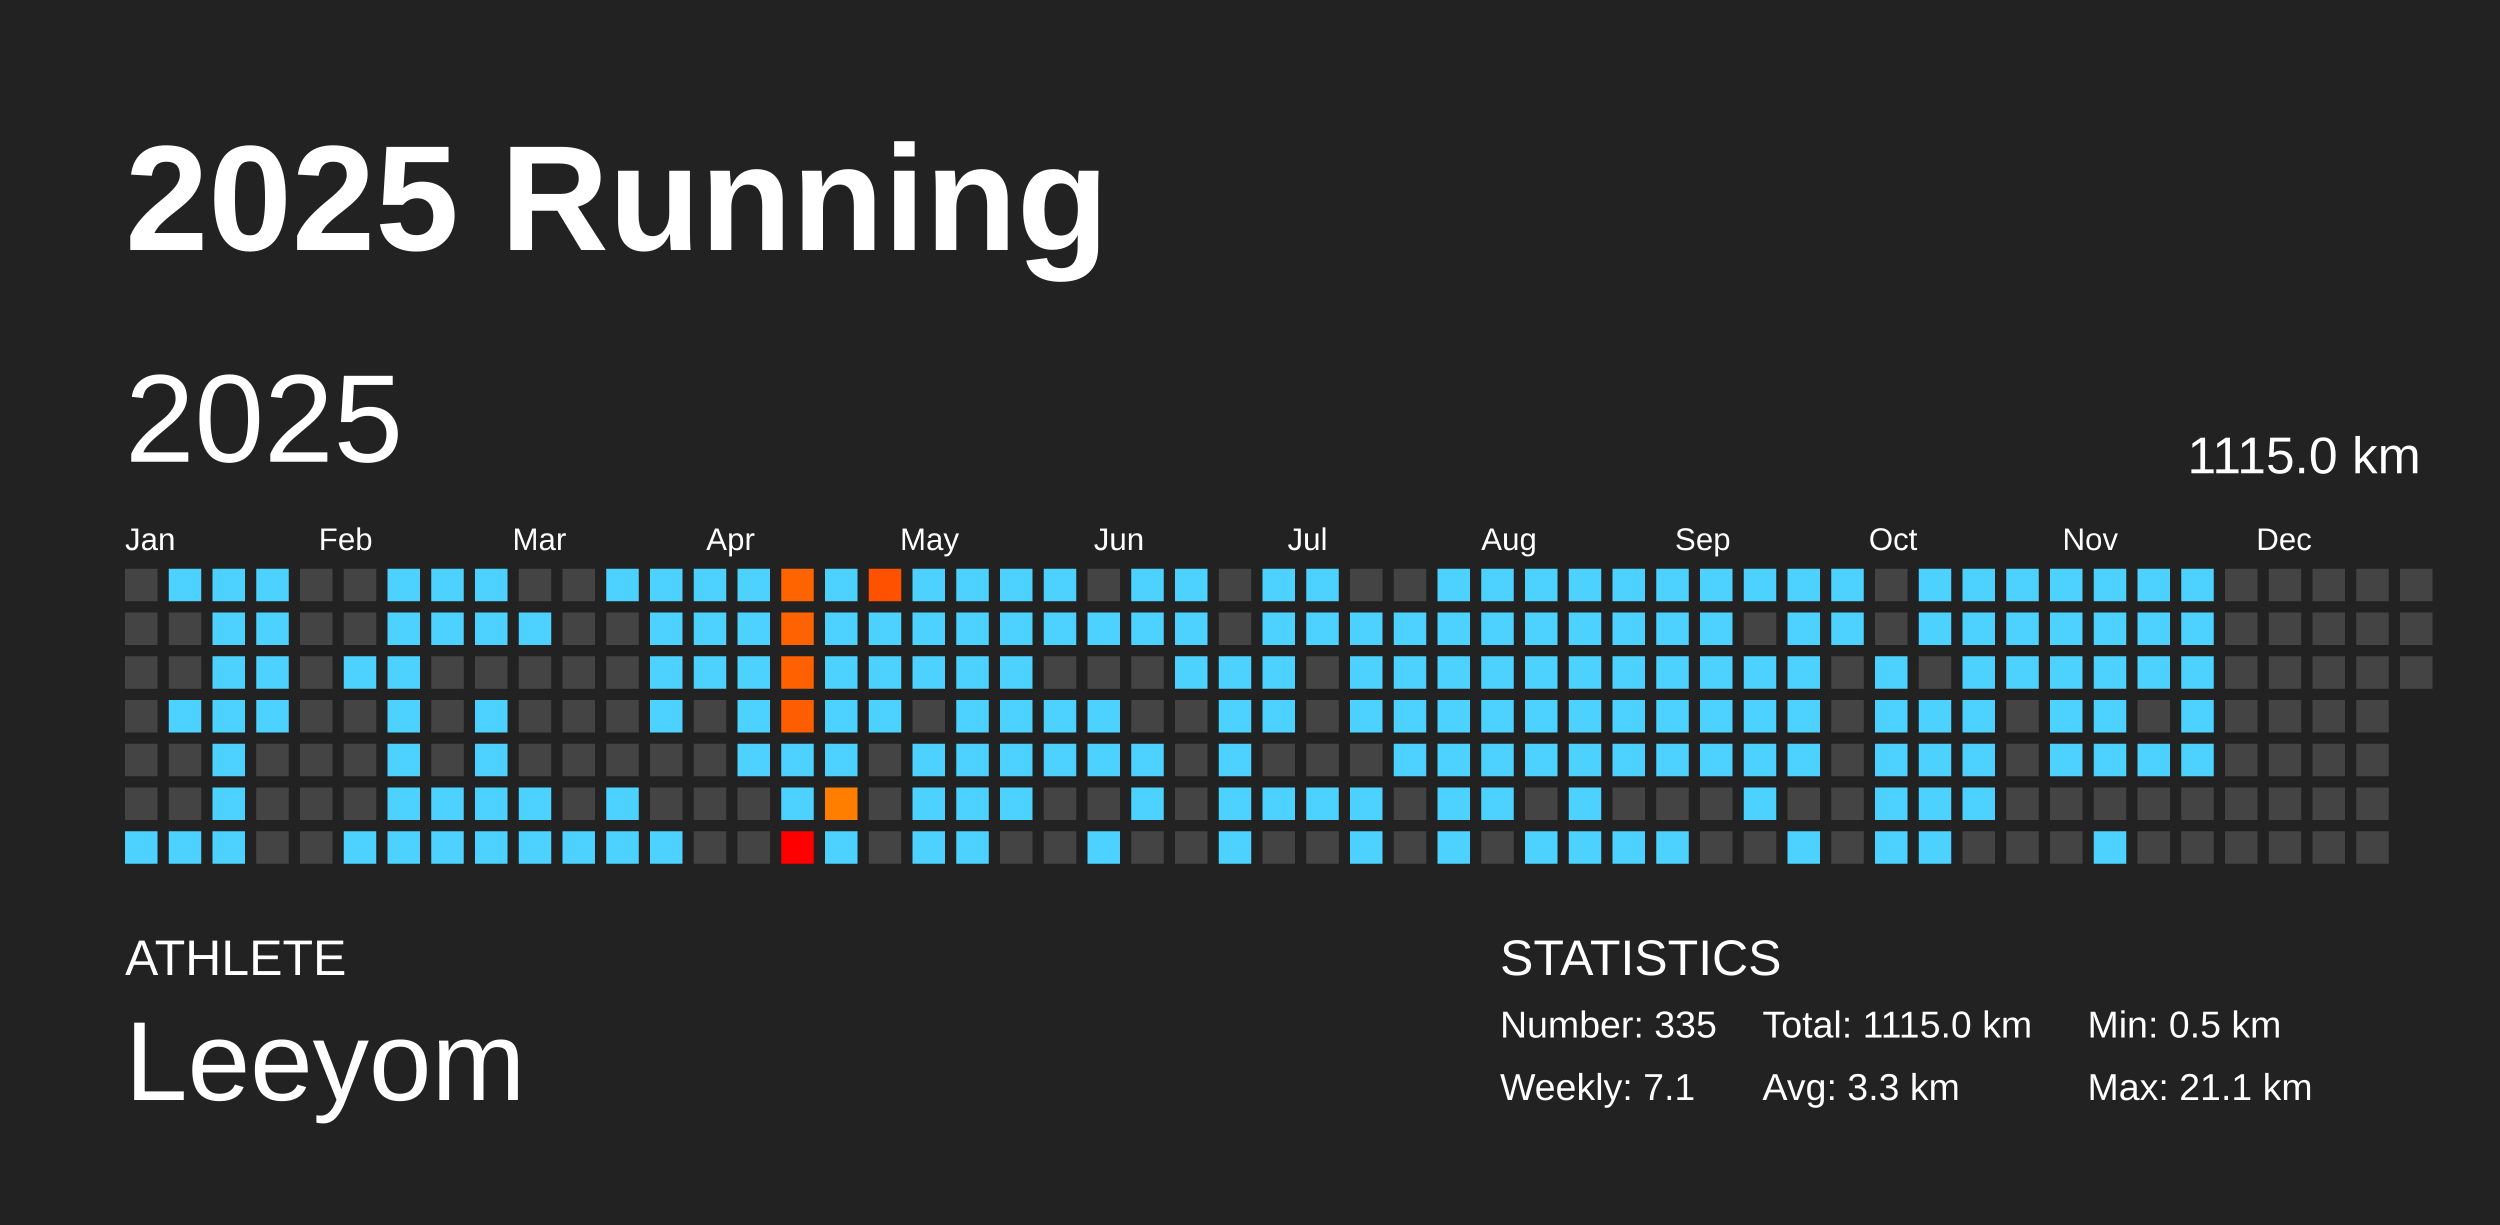
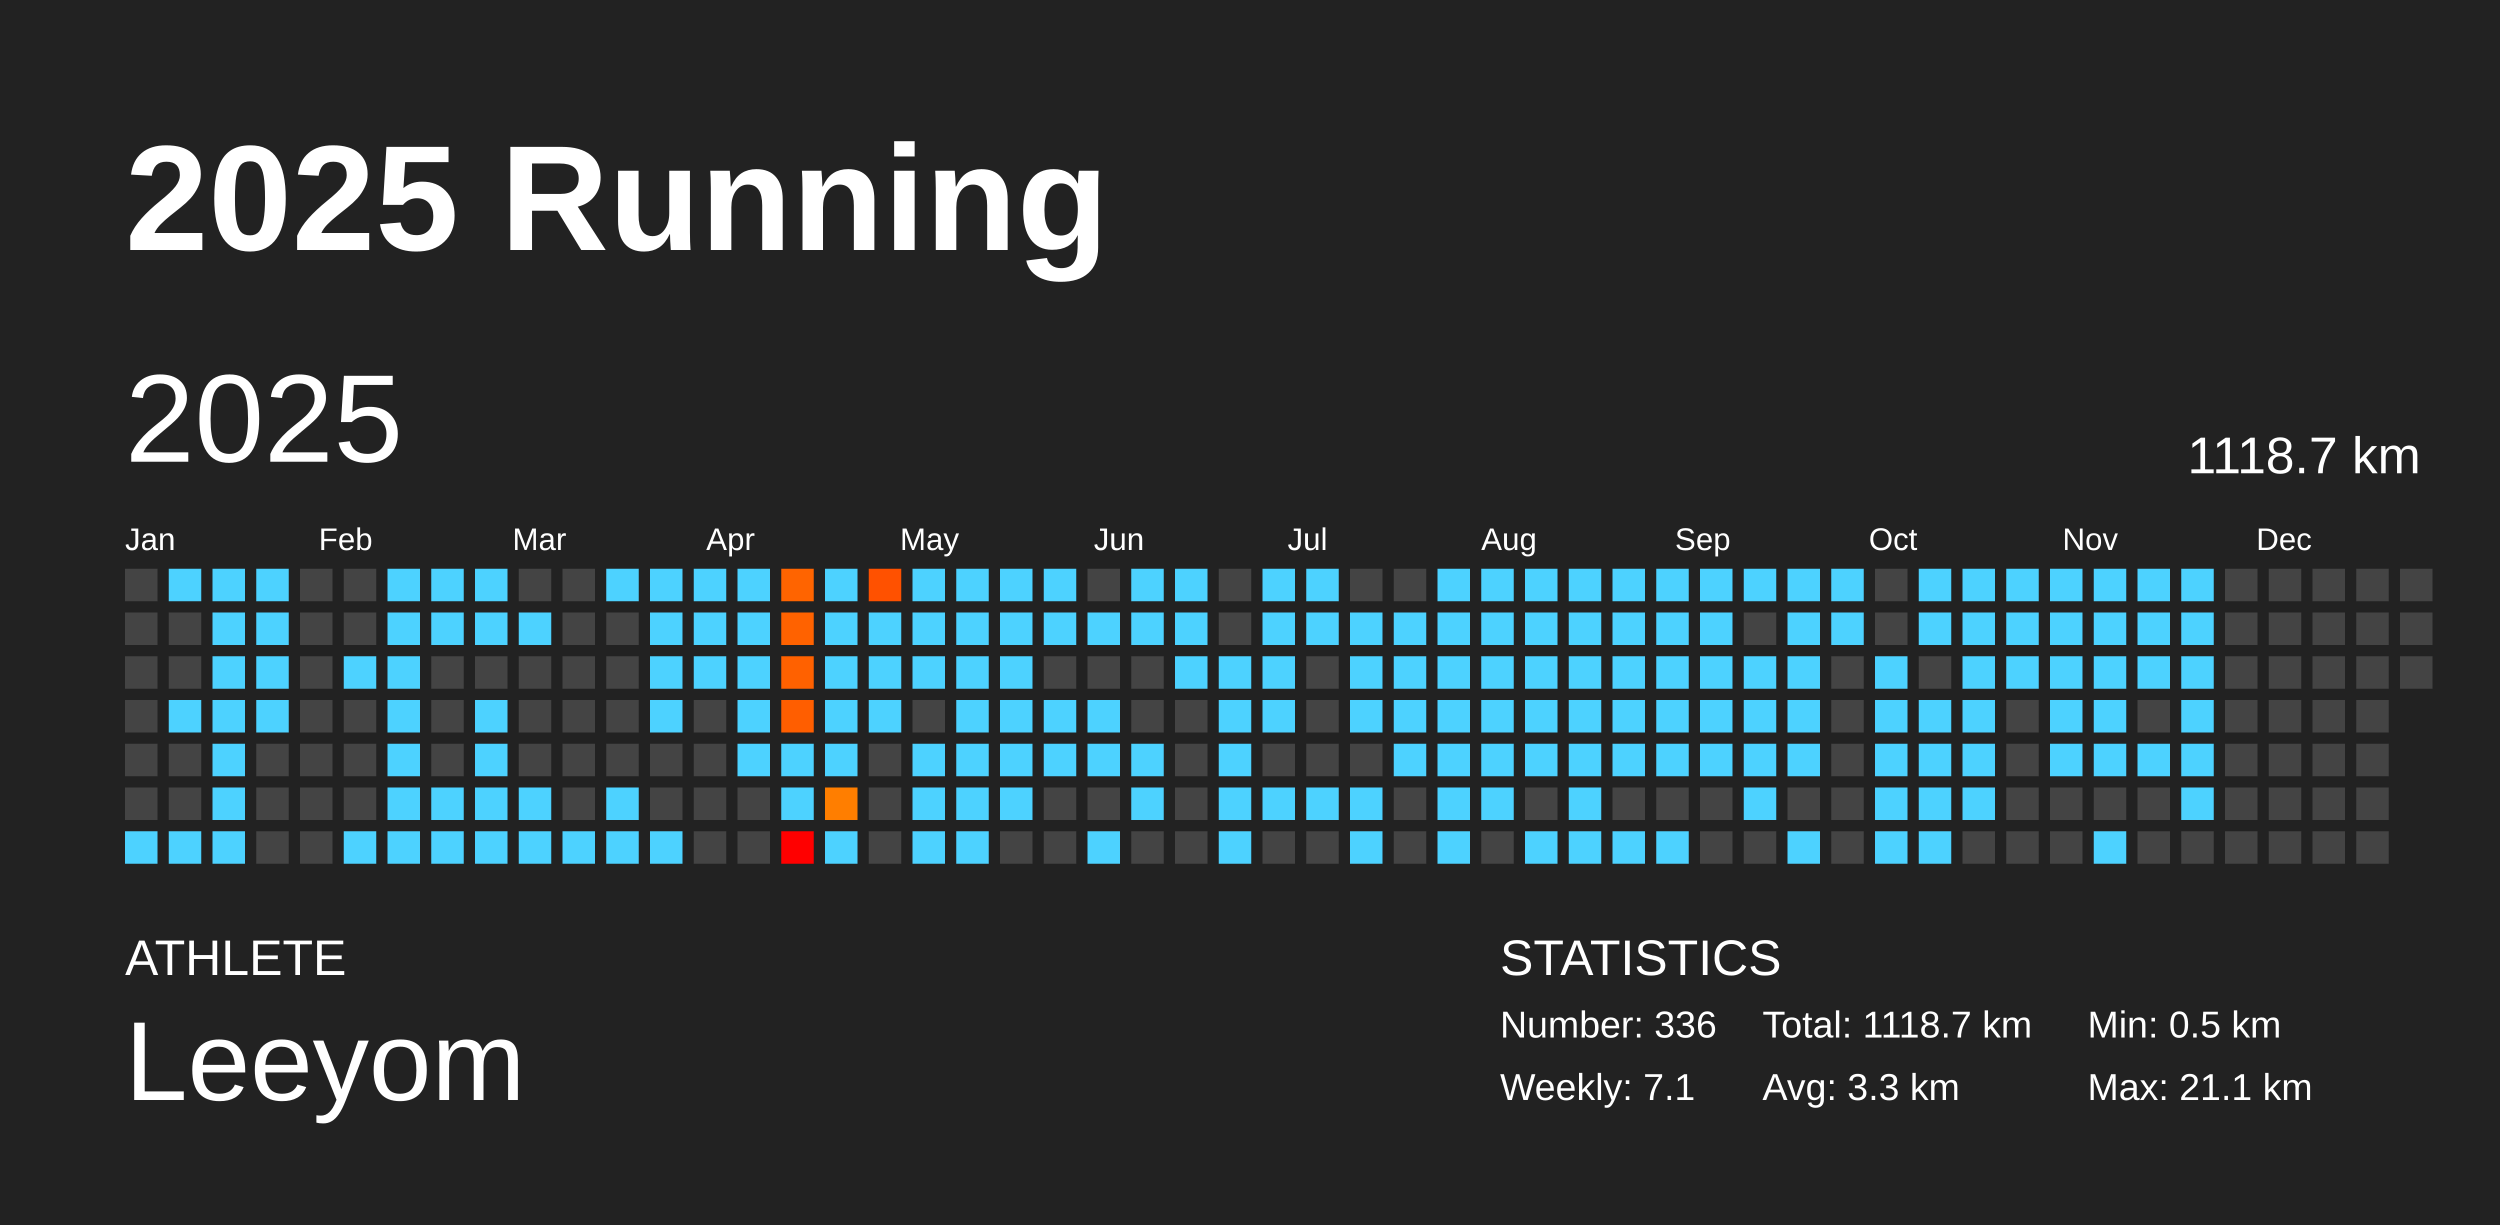
<svg xmlns="http://www.w3.org/2000/svg" baseProfile="full" height="98mm" version="1.1" viewBox="0,0,200,98" width="200mm">
  <defs />
  <rect fill="#222222" height="98" width="200" x="0" y="0" />
  <text fill="#FFFFFF" style="font-size:12px; font-family:Arial; font-weight:bold;" x="10" y="20">2025 Running</text>
  <text fill="#FFFFFF" style="font-size:4px; font-family:Arial" x="10" y="78">ATHLETE</text>
  <text fill="#FFFFFF" style="font-size:9px; font-family:Arial" x="10" y="88">Leeyom</text>
  <text fill="#FFFFFF" style="font-size:4px; font-family:Arial" x="120" y="78">STATISTICS</text>
-   <text fill="#FFFFFF" style="font-size:3px; font-family:Arial" x="120" y="83">Number: 335</text>
+   <text fill="#FFFFFF" style="font-size:3px; font-family:Arial" x="120" y="83">Number: 336</text>
  <text fill="#FFFFFF" style="font-size:3px; font-family:Arial" x="120" y="88">Weekly: 7.1</text>
-   <text fill="#FFFFFF" style="font-size:3px; font-family:Arial" x="141" y="83">Total: 1115.0 km</text>
+   <text fill="#FFFFFF" style="font-size:3px; font-family:Arial" x="141" y="83">Total: 1118.7 km</text>
  <text fill="#FFFFFF" style="font-size:3px; font-family:Arial" x="141" y="88">Avg: 3.3 km</text>
  <text fill="#FFFFFF" style="font-size:3px; font-family:Arial" x="167" y="83">Min: 0.5 km</text>
  <text fill="#FFFFFF" style="font-size:3px; font-family:Arial" x="167" y="88">Max: 21.1 km</text>
  <text dominant-baseline="hanging" fill="#FFFFFF" style="font-size:10.0px; font-family:Arial;" x="10" y="30">2025</text>
-   <text dominant-baseline="hanging" fill="#FFFFFF" style="font-size:4.125px; font-family:Arial;" x="175" y="35">1115.0 km</text>
+   <text dominant-baseline="hanging" fill="#FFFFFF" style="font-size:4.125px; font-family:Arial;" x="175" y="35">1118.7 km</text>
  <text fill="#FFFFFF" style="font-size:2.5px; font-family:Arial" x="10.0" y="44">Jan</text>
  <text fill="#FFFFFF" style="font-size:2.5px; font-family:Arial" x="25.5" y="44">Feb</text>
  <text fill="#FFFFFF" style="font-size:2.5px; font-family:Arial" x="41.0" y="44">Mar</text>
  <text fill="#FFFFFF" style="font-size:2.5px; font-family:Arial" x="56.5" y="44">Apr</text>
  <text fill="#FFFFFF" style="font-size:2.5px; font-family:Arial" x="72.0" y="44">May</text>
  <text fill="#FFFFFF" style="font-size:2.5px; font-family:Arial" x="87.5" y="44">Jun</text>
  <text fill="#FFFFFF" style="font-size:2.5px; font-family:Arial" x="103.0" y="44">Jul</text>
  <text fill="#FFFFFF" style="font-size:2.5px; font-family:Arial" x="118.5" y="44">Aug</text>
  <text fill="#FFFFFF" style="font-size:2.5px; font-family:Arial" x="134.0" y="44">Sep</text>
  <text fill="#FFFFFF" style="font-size:2.5px; font-family:Arial" x="149.5" y="44">Oct</text>
  <text fill="#FFFFFF" style="font-size:2.5px; font-family:Arial" x="165.0" y="44">Nov</text>
  <text fill="#FFFFFF" style="font-size:2.5px; font-family:Arial" x="180.5" y="44">Dec</text>
  <rect fill="#444444" height="2.6" width="2.6" x="10.0" y="45.5" />
  <rect fill="#444444" height="2.6" width="2.6" x="10.0" y="49.0" />
  <rect fill="#444444" height="2.6" width="2.6" x="10.0" y="52.5" />
  <rect fill="#444444" height="2.6" width="2.6" x="10.0" y="56.0" />
  <rect fill="#444444" height="2.6" width="2.6" x="10.0" y="59.5" />
  <rect fill="#444444" height="2.6" width="2.6" x="10.0" y="63.0" />
  <rect fill="#4dd2ff" height="2.6" width="2.6" x="10.0" y="66.5" />
  <rect fill="#4dd2ff" height="2.6" width="2.6" x="13.5" y="45.5" />
  <rect fill="#444444" height="2.6" width="2.6" x="13.5" y="49.0" />
  <rect fill="#444444" height="2.6" width="2.6" x="13.5" y="52.5" />
  <rect fill="#4dd2ff" height="2.6" width="2.6" x="13.5" y="56.0" />
  <rect fill="#444444" height="2.6" width="2.6" x="13.5" y="59.5" />
  <rect fill="#444444" height="2.6" width="2.6" x="13.5" y="63.0" />
  <rect fill="#4dd2ff" height="2.6" width="2.6" x="13.5" y="66.5" />
  <rect fill="#4dd2ff" height="2.6" width="2.6" x="17.0" y="45.5" />
  <rect fill="#4dd2ff" height="2.6" width="2.6" x="17.0" y="49.0" />
  <rect fill="#4dd2ff" height="2.6" width="2.6" x="17.0" y="52.5" />
  <rect fill="#4dd2ff" height="2.6" width="2.6" x="17.0" y="56.0" />
  <rect fill="#4dd2ff" height="2.6" width="2.6" x="17.0" y="59.5" />
  <rect fill="#4dd2ff" height="2.6" width="2.6" x="17.0" y="63.0" />
  <rect fill="#4dd2ff" height="2.6" width="2.6" x="17.0" y="66.5" />
  <rect fill="#4dd2ff" height="2.6" width="2.6" x="20.5" y="45.5" />
  <rect fill="#4dd2ff" height="2.6" width="2.6" x="20.5" y="49.0" />
  <rect fill="#4dd2ff" height="2.6" width="2.6" x="20.5" y="52.5" />
  <rect fill="#4dd2ff" height="2.6" width="2.6" x="20.5" y="56.0" />
  <rect fill="#444444" height="2.6" width="2.6" x="20.5" y="59.5" />
  <rect fill="#444444" height="2.6" width="2.6" x="20.5" y="63.0" />
  <rect fill="#444444" height="2.6" width="2.6" x="20.5" y="66.5" />
  <rect fill="#444444" height="2.6" width="2.6" x="24.0" y="45.5" />
  <rect fill="#444444" height="2.6" width="2.6" x="24.0" y="49.0" />
  <rect fill="#444444" height="2.6" width="2.6" x="24.0" y="52.5" />
  <rect fill="#444444" height="2.6" width="2.6" x="24.0" y="56.0" />
  <rect fill="#444444" height="2.6" width="2.6" x="24.0" y="59.5" />
  <rect fill="#444444" height="2.6" width="2.6" x="24.0" y="63.0" />
  <rect fill="#444444" height="2.6" width="2.6" x="24.0" y="66.5" />
  <rect fill="#444444" height="2.6" width="2.6" x="27.5" y="45.5" />
  <rect fill="#444444" height="2.6" width="2.6" x="27.5" y="49.0" />
  <rect fill="#4dd2ff" height="2.6" width="2.6" x="27.5" y="52.5" />
  <rect fill="#444444" height="2.6" width="2.6" x="27.5" y="56.0" />
  <rect fill="#444444" height="2.6" width="2.6" x="27.5" y="59.5" />
  <rect fill="#444444" height="2.6" width="2.6" x="27.5" y="63.0" />
  <rect fill="#4dd2ff" height="2.6" width="2.6" x="27.5" y="66.5" />
  <rect fill="#4dd2ff" height="2.6" width="2.6" x="31.0" y="45.5" />
  <rect fill="#4dd2ff" height="2.6" width="2.6" x="31.0" y="49.0" />
  <rect fill="#4dd2ff" height="2.6" width="2.6" x="31.0" y="52.5" />
  <rect fill="#4dd2ff" height="2.6" width="2.6" x="31.0" y="56.0" />
  <rect fill="#4dd2ff" height="2.6" width="2.6" x="31.0" y="59.5" />
  <rect fill="#4dd2ff" height="2.6" width="2.6" x="31.0" y="63.0" />
  <rect fill="#4dd2ff" height="2.6" width="2.6" x="31.0" y="66.5" />
  <rect fill="#4dd2ff" height="2.6" width="2.6" x="34.5" y="45.5" />
  <rect fill="#4dd2ff" height="2.6" width="2.6" x="34.5" y="49.0" />
  <rect fill="#444444" height="2.6" width="2.6" x="34.5" y="52.5" />
  <rect fill="#444444" height="2.6" width="2.6" x="34.5" y="56.0" />
  <rect fill="#444444" height="2.6" width="2.6" x="34.5" y="59.5" />
  <rect fill="#4dd2ff" height="2.6" width="2.6" x="34.5" y="63.0" />
  <rect fill="#4dd2ff" height="2.6" width="2.6" x="34.5" y="66.5" />
  <rect fill="#4dd2ff" height="2.6" width="2.6" x="38.0" y="45.5" />
  <rect fill="#4dd2ff" height="2.6" width="2.6" x="38.0" y="49.0" />
  <rect fill="#444444" height="2.6" width="2.6" x="38.0" y="52.5" />
  <rect fill="#4dd2ff" height="2.6" width="2.6" x="38.0" y="56.0" />
  <rect fill="#4dd2ff" height="2.6" width="2.6" x="38.0" y="59.5" />
  <rect fill="#4dd2ff" height="2.6" width="2.6" x="38.0" y="63.0" />
  <rect fill="#4dd2ff" height="2.6" width="2.6" x="38.0" y="66.5" />
  <rect fill="#444444" height="2.6" width="2.6" x="41.5" y="45.5" />
  <rect fill="#4dd2ff" height="2.6" width="2.6" x="41.5" y="49.0" />
  <rect fill="#444444" height="2.6" width="2.6" x="41.5" y="52.5" />
  <rect fill="#444444" height="2.6" width="2.6" x="41.5" y="56.0" />
  <rect fill="#444444" height="2.6" width="2.6" x="41.5" y="59.5" />
  <rect fill="#4dd2ff" height="2.6" width="2.6" x="41.5" y="63.0" />
  <rect fill="#4dd2ff" height="2.6" width="2.6" x="41.5" y="66.5" />
  <rect fill="#444444" height="2.6" width="2.6" x="45.0" y="45.5" />
  <rect fill="#444444" height="2.6" width="2.6" x="45.0" y="49.0" />
  <rect fill="#444444" height="2.6" width="2.6" x="45.0" y="52.5" />
  <rect fill="#444444" height="2.6" width="2.6" x="45.0" y="56.0" />
  <rect fill="#444444" height="2.6" width="2.6" x="45.0" y="59.5" />
  <rect fill="#444444" height="2.6" width="2.6" x="45.0" y="63.0" />
  <rect fill="#4dd2ff" height="2.6" width="2.6" x="45.0" y="66.5" />
  <rect fill="#4dd2ff" height="2.6" width="2.6" x="48.5" y="45.5" />
  <rect fill="#444444" height="2.6" width="2.6" x="48.5" y="49.0" />
  <rect fill="#444444" height="2.6" width="2.6" x="48.5" y="52.5" />
  <rect fill="#444444" height="2.6" width="2.6" x="48.5" y="56.0" />
  <rect fill="#444444" height="2.6" width="2.6" x="48.5" y="59.5" />
  <rect fill="#4dd2ff" height="2.6" width="2.6" x="48.5" y="63.0" />
  <rect fill="#4dd2ff" height="2.6" width="2.6" x="48.5" y="66.5" />
  <rect fill="#4dd2ff" height="2.6" width="2.6" x="52.0" y="45.5" />
  <rect fill="#4dd2ff" height="2.6" width="2.6" x="52.0" y="49.0" />
  <rect fill="#4dd2ff" height="2.6" width="2.6" x="52.0" y="52.5" />
  <rect fill="#4dd2ff" height="2.6" width="2.6" x="52.0" y="56.0" />
  <rect fill="#444444" height="2.6" width="2.6" x="52.0" y="59.5" />
  <rect fill="#444444" height="2.6" width="2.6" x="52.0" y="63.0" />
  <rect fill="#4dd2ff" height="2.6" width="2.6" x="52.0" y="66.5" />
  <rect fill="#4dd2ff" height="2.6" width="2.6" x="55.5" y="45.5" />
  <rect fill="#4dd2ff" height="2.6" width="2.6" x="55.5" y="49.0" />
  <rect fill="#4dd2ff" height="2.6" width="2.6" x="55.5" y="52.5" />
  <rect fill="#444444" height="2.6" width="2.6" x="55.5" y="56.0" />
  <rect fill="#444444" height="2.6" width="2.6" x="55.5" y="59.5" />
  <rect fill="#444444" height="2.6" width="2.6" x="55.5" y="63.0" />
  <rect fill="#444444" height="2.6" width="2.6" x="55.5" y="66.5" />
  <rect fill="#4dd2ff" height="2.6" width="2.6" x="59.0" y="45.5" />
  <rect fill="#4dd2ff" height="2.6" width="2.6" x="59.0" y="49.0" />
  <rect fill="#4dd2ff" height="2.6" width="2.6" x="59.0" y="52.5" />
  <rect fill="#4dd2ff" height="2.6" width="2.6" x="59.0" y="56.0" />
  <rect fill="#4dd2ff" height="2.6" width="2.6" x="59.0" y="59.5" />
  <rect fill="#444444" height="2.6" width="2.6" x="59.0" y="63.0" />
  <rect fill="#444444" height="2.6" width="2.6" x="59.0" y="66.5" />
  <rect fill="#ff6400" height="2.6" width="2.6" x="62.5" y="45.5" />
  <rect fill="#ff6200" height="2.6" width="2.6" x="62.5" y="49.0" />
  <rect fill="#ff6100" height="2.6" width="2.6" x="62.5" y="52.5" />
  <rect fill="#ff5e00" height="2.6" width="2.6" x="62.5" y="56.0" />
  <rect fill="#4dd2ff" height="2.6" width="2.6" x="62.5" y="59.5" />
  <rect fill="#4dd2ff" height="2.6" width="2.6" x="62.5" y="63.0" />
  <rect fill="red" height="2.6" width="2.6" x="62.5" y="66.5" />
  <rect fill="#4dd2ff" height="2.6" width="2.6" x="66.0" y="45.5" />
  <rect fill="#4dd2ff" height="2.6" width="2.6" x="66.0" y="49.0" />
  <rect fill="#4dd2ff" height="2.6" width="2.6" x="66.0" y="52.5" />
  <rect fill="#4dd2ff" height="2.6" width="2.6" x="66.0" y="56.0" />
  <rect fill="#4dd2ff" height="2.6" width="2.6" x="66.0" y="59.5" />
  <rect fill="#ff7e00" height="2.6" width="2.6" x="66.0" y="63.0" />
  <rect fill="#4dd2ff" height="2.6" width="2.6" x="66.0" y="66.5" />
  <rect fill="#ff5100" height="2.6" width="2.6" x="69.5" y="45.5" />
  <rect fill="#4dd2ff" height="2.6" width="2.6" x="69.5" y="49.0" />
  <rect fill="#4dd2ff" height="2.6" width="2.6" x="69.5" y="52.5" />
  <rect fill="#4dd2ff" height="2.6" width="2.6" x="69.5" y="56.0" />
  <rect fill="#444444" height="2.6" width="2.6" x="69.5" y="59.5" />
  <rect fill="#444444" height="2.6" width="2.6" x="69.5" y="63.0" />
  <rect fill="#444444" height="2.6" width="2.6" x="69.5" y="66.5" />
  <rect fill="#4dd2ff" height="2.6" width="2.6" x="73.0" y="45.5" />
  <rect fill="#4dd2ff" height="2.6" width="2.6" x="73.0" y="49.0" />
  <rect fill="#4dd2ff" height="2.6" width="2.6" x="73.0" y="52.5" />
  <rect fill="#444444" height="2.6" width="2.6" x="73.0" y="56.0" />
  <rect fill="#4dd2ff" height="2.6" width="2.6" x="73.0" y="59.5" />
  <rect fill="#4dd2ff" height="2.6" width="2.6" x="73.0" y="63.0" />
  <rect fill="#4dd2ff" height="2.6" width="2.6" x="73.0" y="66.5" />
  <rect fill="#4dd2ff" height="2.6" width="2.6" x="76.5" y="45.5" />
  <rect fill="#4dd2ff" height="2.6" width="2.6" x="76.5" y="49.0" />
  <rect fill="#4dd2ff" height="2.6" width="2.6" x="76.5" y="52.5" />
  <rect fill="#4dd2ff" height="2.6" width="2.6" x="76.5" y="56.0" />
  <rect fill="#4dd2ff" height="2.6" width="2.6" x="76.5" y="59.5" />
  <rect fill="#4dd2ff" height="2.6" width="2.6" x="76.5" y="63.0" />
  <rect fill="#4dd2ff" height="2.6" width="2.6" x="76.5" y="66.5" />
  <rect fill="#4dd2ff" height="2.6" width="2.6" x="80.0" y="45.5" />
  <rect fill="#4dd2ff" height="2.6" width="2.6" x="80.0" y="49.0" />
  <rect fill="#4dd2ff" height="2.6" width="2.6" x="80.0" y="52.5" />
  <rect fill="#4dd2ff" height="2.6" width="2.6" x="80.0" y="56.0" />
  <rect fill="#4dd2ff" height="2.6" width="2.6" x="80.0" y="59.5" />
  <rect fill="#4dd2ff" height="2.6" width="2.6" x="80.0" y="63.0" />
  <rect fill="#444444" height="2.6" width="2.6" x="80.0" y="66.5" />
  <rect fill="#4dd2ff" height="2.6" width="2.6" x="83.5" y="45.5" />
  <rect fill="#4dd2ff" height="2.6" width="2.6" x="83.5" y="49.0" />
  <rect fill="#444444" height="2.6" width="2.6" x="83.5" y="52.5" />
  <rect fill="#4dd2ff" height="2.6" width="2.6" x="83.5" y="56.0" />
  <rect fill="#4dd2ff" height="2.6" width="2.6" x="83.5" y="59.5" />
  <rect fill="#444444" height="2.6" width="2.6" x="83.5" y="63.0" />
  <rect fill="#444444" height="2.6" width="2.6" x="83.5" y="66.5" />
  <rect fill="#444444" height="2.6" width="2.6" x="87.0" y="45.5" />
  <rect fill="#4dd2ff" height="2.6" width="2.6" x="87.0" y="49.0" />
  <rect fill="#444444" height="2.6" width="2.6" x="87.0" y="52.5" />
  <rect fill="#4dd2ff" height="2.6" width="2.6" x="87.0" y="56.0" />
  <rect fill="#4dd2ff" height="2.6" width="2.6" x="87.0" y="59.5" />
  <rect fill="#444444" height="2.6" width="2.6" x="87.0" y="63.0" />
  <rect fill="#4dd2ff" height="2.6" width="2.6" x="87.0" y="66.5" />
  <rect fill="#4dd2ff" height="2.6" width="2.6" x="90.5" y="45.5" />
  <rect fill="#4dd2ff" height="2.6" width="2.6" x="90.5" y="49.0" />
  <rect fill="#444444" height="2.6" width="2.6" x="90.5" y="52.5" />
  <rect fill="#444444" height="2.6" width="2.6" x="90.5" y="56.0" />
  <rect fill="#4dd2ff" height="2.6" width="2.6" x="90.5" y="59.5" />
  <rect fill="#4dd2ff" height="2.6" width="2.6" x="90.5" y="63.0" />
  <rect fill="#444444" height="2.6" width="2.6" x="90.5" y="66.5" />
  <rect fill="#4dd2ff" height="2.6" width="2.6" x="94.0" y="45.5" />
  <rect fill="#4dd2ff" height="2.6" width="2.6" x="94.0" y="49.0" />
  <rect fill="#4dd2ff" height="2.6" width="2.6" x="94.0" y="52.5" />
  <rect fill="#444444" height="2.6" width="2.6" x="94.0" y="56.0" />
  <rect fill="#444444" height="2.6" width="2.6" x="94.0" y="59.5" />
  <rect fill="#444444" height="2.6" width="2.6" x="94.0" y="63.0" />
  <rect fill="#444444" height="2.6" width="2.6" x="94.0" y="66.5" />
  <rect fill="#444444" height="2.6" width="2.6" x="97.5" y="45.5" />
  <rect fill="#444444" height="2.6" width="2.6" x="97.5" y="49.0" />
  <rect fill="#4dd2ff" height="2.6" width="2.6" x="97.5" y="52.5" />
  <rect fill="#4dd2ff" height="2.6" width="2.6" x="97.5" y="56.0" />
  <rect fill="#4dd2ff" height="2.6" width="2.6" x="97.5" y="59.5" />
  <rect fill="#4dd2ff" height="2.6" width="2.6" x="97.5" y="63.0" />
  <rect fill="#4dd2ff" height="2.6" width="2.6" x="97.5" y="66.5" />
  <rect fill="#4dd2ff" height="2.6" width="2.6" x="101.0" y="45.5" />
  <rect fill="#4dd2ff" height="2.6" width="2.6" x="101.0" y="49.0" />
  <rect fill="#4dd2ff" height="2.6" width="2.6" x="101.0" y="52.5" />
  <rect fill="#4dd2ff" height="2.6" width="2.6" x="101.0" y="56.0" />
  <rect fill="#444444" height="2.6" width="2.6" x="101.0" y="59.5" />
  <rect fill="#4dd2ff" height="2.6" width="2.6" x="101.0" y="63.0" />
  <rect fill="#444444" height="2.6" width="2.6" x="101.0" y="66.5" />
  <rect fill="#4dd2ff" height="2.6" width="2.6" x="104.5" y="45.5" />
  <rect fill="#4dd2ff" height="2.6" width="2.6" x="104.5" y="49.0" />
  <rect fill="#444444" height="2.6" width="2.6" x="104.5" y="52.5" />
  <rect fill="#444444" height="2.6" width="2.6" x="104.5" y="56.0" />
  <rect fill="#444444" height="2.6" width="2.6" x="104.5" y="59.5" />
  <rect fill="#4dd2ff" height="2.6" width="2.6" x="104.5" y="63.0" />
  <rect fill="#444444" height="2.6" width="2.6" x="104.5" y="66.5" />
  <rect fill="#444444" height="2.6" width="2.6" x="108.0" y="45.5" />
  <rect fill="#4dd2ff" height="2.6" width="2.6" x="108.0" y="49.0" />
  <rect fill="#4dd2ff" height="2.6" width="2.6" x="108.0" y="52.5" />
  <rect fill="#4dd2ff" height="2.6" width="2.6" x="108.0" y="56.0" />
  <rect fill="#444444" height="2.6" width="2.6" x="108.0" y="59.5" />
  <rect fill="#4dd2ff" height="2.6" width="2.6" x="108.0" y="63.0" />
  <rect fill="#4dd2ff" height="2.6" width="2.6" x="108.0" y="66.5" />
  <rect fill="#444444" height="2.6" width="2.6" x="111.5" y="45.5" />
  <rect fill="#4dd2ff" height="2.6" width="2.6" x="111.5" y="49.0" />
  <rect fill="#4dd2ff" height="2.6" width="2.6" x="111.5" y="52.5" />
  <rect fill="#4dd2ff" height="2.6" width="2.6" x="111.5" y="56.0" />
  <rect fill="#4dd2ff" height="2.6" width="2.6" x="111.5" y="59.5" />
  <rect fill="#444444" height="2.6" width="2.6" x="111.5" y="63.0" />
  <rect fill="#444444" height="2.6" width="2.6" x="111.5" y="66.5" />
  <rect fill="#4dd2ff" height="2.6" width="2.6" x="115.0" y="45.5" />
  <rect fill="#4dd2ff" height="2.6" width="2.6" x="115.0" y="49.0" />
  <rect fill="#4dd2ff" height="2.6" width="2.6" x="115.0" y="52.5" />
  <rect fill="#4dd2ff" height="2.6" width="2.6" x="115.0" y="56.0" />
  <rect fill="#4dd2ff" height="2.6" width="2.6" x="115.0" y="59.5" />
  <rect fill="#4dd2ff" height="2.6" width="2.6" x="115.0" y="63.0" />
  <rect fill="#4dd2ff" height="2.6" width="2.6" x="115.0" y="66.5" />
  <rect fill="#4dd2ff" height="2.6" width="2.6" x="118.5" y="45.5" />
  <rect fill="#4dd2ff" height="2.6" width="2.6" x="118.5" y="49.0" />
  <rect fill="#4dd2ff" height="2.6" width="2.6" x="118.5" y="52.5" />
  <rect fill="#4dd2ff" height="2.6" width="2.6" x="118.5" y="56.0" />
  <rect fill="#4dd2ff" height="2.6" width="2.6" x="118.5" y="59.5" />
  <rect fill="#4dd2ff" height="2.6" width="2.6" x="118.5" y="63.0" />
  <rect fill="#444444" height="2.6" width="2.6" x="118.5" y="66.5" />
  <rect fill="#4dd2ff" height="2.6" width="2.6" x="122.0" y="45.5" />
  <rect fill="#4dd2ff" height="2.6" width="2.6" x="122.0" y="49.0" />
  <rect fill="#4dd2ff" height="2.6" width="2.6" x="122.0" y="52.5" />
  <rect fill="#4dd2ff" height="2.6" width="2.6" x="122.0" y="56.0" />
  <rect fill="#4dd2ff" height="2.6" width="2.6" x="122.0" y="59.5" />
  <rect fill="#444444" height="2.6" width="2.6" x="122.0" y="63.0" />
  <rect fill="#4dd2ff" height="2.6" width="2.6" x="122.0" y="66.5" />
  <rect fill="#4dd2ff" height="2.6" width="2.6" x="125.5" y="45.5" />
  <rect fill="#4dd2ff" height="2.6" width="2.6" x="125.5" y="49.0" />
  <rect fill="#4dd2ff" height="2.6" width="2.6" x="125.5" y="52.5" />
  <rect fill="#4dd2ff" height="2.6" width="2.6" x="125.5" y="56.0" />
  <rect fill="#4dd2ff" height="2.6" width="2.6" x="125.5" y="59.5" />
  <rect fill="#4dd2ff" height="2.6" width="2.6" x="125.5" y="63.0" />
  <rect fill="#4dd2ff" height="2.6" width="2.6" x="125.5" y="66.5" />
  <rect fill="#4dd2ff" height="2.6" width="2.6" x="129.0" y="45.5" />
  <rect fill="#4dd2ff" height="2.6" width="2.6" x="129.0" y="49.0" />
  <rect fill="#4dd2ff" height="2.6" width="2.6" x="129.0" y="52.5" />
  <rect fill="#4dd2ff" height="2.6" width="2.6" x="129.0" y="56.0" />
  <rect fill="#4dd2ff" height="2.6" width="2.6" x="129.0" y="59.5" />
  <rect fill="#444444" height="2.6" width="2.6" x="129.0" y="63.0" />
  <rect fill="#4dd2ff" height="2.6" width="2.6" x="129.0" y="66.5" />
  <rect fill="#4dd2ff" height="2.6" width="2.6" x="132.5" y="45.5" />
  <rect fill="#4dd2ff" height="2.6" width="2.6" x="132.5" y="49.0" />
  <rect fill="#4dd2ff" height="2.6" width="2.6" x="132.5" y="52.5" />
  <rect fill="#4dd2ff" height="2.6" width="2.6" x="132.5" y="56.0" />
  <rect fill="#4dd2ff" height="2.6" width="2.6" x="132.5" y="59.5" />
  <rect fill="#444444" height="2.6" width="2.6" x="132.5" y="63.0" />
  <rect fill="#4dd2ff" height="2.6" width="2.6" x="132.5" y="66.5" />
  <rect fill="#4dd2ff" height="2.6" width="2.6" x="136.0" y="45.5" />
  <rect fill="#4dd2ff" height="2.6" width="2.6" x="136.0" y="49.0" />
  <rect fill="#4dd2ff" height="2.6" width="2.6" x="136.0" y="52.5" />
  <rect fill="#4dd2ff" height="2.6" width="2.6" x="136.0" y="56.0" />
  <rect fill="#4dd2ff" height="2.6" width="2.6" x="136.0" y="59.5" />
  <rect fill="#444444" height="2.6" width="2.6" x="136.0" y="63.0" />
  <rect fill="#444444" height="2.6" width="2.6" x="136.0" y="66.5" />
  <rect fill="#4dd2ff" height="2.6" width="2.6" x="139.5" y="45.5" />
  <rect fill="#444444" height="2.6" width="2.6" x="139.5" y="49.0" />
  <rect fill="#4dd2ff" height="2.6" width="2.6" x="139.5" y="52.5" />
  <rect fill="#4dd2ff" height="2.6" width="2.6" x="139.5" y="56.0" />
  <rect fill="#4dd2ff" height="2.6" width="2.6" x="139.5" y="59.5" />
  <rect fill="#4dd2ff" height="2.6" width="2.6" x="139.5" y="63.0" />
  <rect fill="#444444" height="2.6" width="2.6" x="139.5" y="66.5" />
  <rect fill="#4dd2ff" height="2.6" width="2.6" x="143.0" y="45.5" />
  <rect fill="#4dd2ff" height="2.6" width="2.6" x="143.0" y="49.0" />
  <rect fill="#4dd2ff" height="2.6" width="2.6" x="143.0" y="52.5" />
  <rect fill="#4dd2ff" height="2.6" width="2.6" x="143.0" y="56.0" />
  <rect fill="#4dd2ff" height="2.6" width="2.6" x="143.0" y="59.5" />
  <rect fill="#444444" height="2.6" width="2.6" x="143.0" y="63.0" />
  <rect fill="#4dd2ff" height="2.6" width="2.6" x="143.0" y="66.5" />
  <rect fill="#4dd2ff" height="2.6" width="2.6" x="146.5" y="45.5" />
  <rect fill="#4dd2ff" height="2.6" width="2.6" x="146.5" y="49.0" />
  <rect fill="#444444" height="2.6" width="2.6" x="146.5" y="52.5" />
  <rect fill="#444444" height="2.6" width="2.6" x="146.5" y="56.0" />
  <rect fill="#444444" height="2.6" width="2.6" x="146.5" y="59.5" />
  <rect fill="#444444" height="2.6" width="2.6" x="146.5" y="63.0" />
  <rect fill="#444444" height="2.6" width="2.6" x="146.5" y="66.5" />
  <rect fill="#444444" height="2.6" width="2.6" x="150.0" y="45.5" />
  <rect fill="#444444" height="2.6" width="2.6" x="150.0" y="49.0" />
  <rect fill="#4dd2ff" height="2.6" width="2.6" x="150.0" y="52.5" />
  <rect fill="#4dd2ff" height="2.6" width="2.6" x="150.0" y="56.0" />
  <rect fill="#4dd2ff" height="2.6" width="2.6" x="150.0" y="59.5" />
  <rect fill="#4dd2ff" height="2.6" width="2.6" x="150.0" y="63.0" />
  <rect fill="#4dd2ff" height="2.6" width="2.6" x="150.0" y="66.5" />
  <rect fill="#4dd2ff" height="2.6" width="2.6" x="153.5" y="45.5" />
  <rect fill="#4dd2ff" height="2.6" width="2.6" x="153.5" y="49.0" />
  <rect fill="#444444" height="2.6" width="2.6" x="153.5" y="52.5" />
  <rect fill="#4dd2ff" height="2.6" width="2.6" x="153.5" y="56.0" />
  <rect fill="#4dd2ff" height="2.6" width="2.6" x="153.5" y="59.5" />
  <rect fill="#4dd2ff" height="2.6" width="2.6" x="153.5" y="63.0" />
  <rect fill="#4dd2ff" height="2.6" width="2.6" x="153.5" y="66.5" />
  <rect fill="#4dd2ff" height="2.6" width="2.6" x="157.0" y="45.5" />
  <rect fill="#4dd2ff" height="2.6" width="2.6" x="157.0" y="49.0" />
  <rect fill="#4dd2ff" height="2.6" width="2.6" x="157.0" y="52.5" />
  <rect fill="#4dd2ff" height="2.6" width="2.6" x="157.0" y="56.0" />
  <rect fill="#4dd2ff" height="2.6" width="2.6" x="157.0" y="59.5" />
  <rect fill="#4dd2ff" height="2.6" width="2.6" x="157.0" y="63.0" />
  <rect fill="#444444" height="2.6" width="2.6" x="157.0" y="66.5" />
  <rect fill="#4dd2ff" height="2.6" width="2.6" x="160.5" y="45.5" />
  <rect fill="#4dd2ff" height="2.6" width="2.6" x="160.5" y="49.0" />
  <rect fill="#4dd2ff" height="2.6" width="2.6" x="160.5" y="52.5" />
  <rect fill="#444444" height="2.6" width="2.6" x="160.5" y="56.0" />
  <rect fill="#444444" height="2.6" width="2.6" x="160.5" y="59.5" />
  <rect fill="#444444" height="2.6" width="2.6" x="160.5" y="63.0" />
  <rect fill="#444444" height="2.6" width="2.6" x="160.5" y="66.5" />
  <rect fill="#4dd2ff" height="2.6" width="2.6" x="164.0" y="45.5" />
  <rect fill="#4dd2ff" height="2.6" width="2.6" x="164.0" y="49.0" />
  <rect fill="#4dd2ff" height="2.6" width="2.6" x="164.0" y="52.5" />
  <rect fill="#4dd2ff" height="2.6" width="2.6" x="164.0" y="56.0" />
  <rect fill="#4dd2ff" height="2.6" width="2.6" x="164.0" y="59.5" />
  <rect fill="#444444" height="2.6" width="2.6" x="164.0" y="63.0" />
  <rect fill="#444444" height="2.6" width="2.6" x="164.0" y="66.5" />
  <rect fill="#4dd2ff" height="2.6" width="2.6" x="167.5" y="45.5" />
  <rect fill="#4dd2ff" height="2.6" width="2.6" x="167.5" y="49.0" />
  <rect fill="#4dd2ff" height="2.6" width="2.6" x="167.5" y="52.5" />
  <rect fill="#4dd2ff" height="2.6" width="2.6" x="167.5" y="56.0" />
  <rect fill="#4dd2ff" height="2.6" width="2.6" x="167.5" y="59.5" />
  <rect fill="#444444" height="2.6" width="2.6" x="167.5" y="63.0" />
  <rect fill="#4dd2ff" height="2.6" width="2.6" x="167.5" y="66.5" />
  <rect fill="#4dd2ff" height="2.6" width="2.6" x="171.0" y="45.5" />
  <rect fill="#4dd2ff" height="2.6" width="2.6" x="171.0" y="49.0" />
  <rect fill="#4dd2ff" height="2.6" width="2.6" x="171.0" y="52.5" />
  <rect fill="#444444" height="2.6" width="2.6" x="171.0" y="56.0" />
  <rect fill="#4dd2ff" height="2.6" width="2.6" x="171.0" y="59.5" />
  <rect fill="#444444" height="2.6" width="2.6" x="171.0" y="63.0" />
  <rect fill="#444444" height="2.6" width="2.6" x="171.0" y="66.5" />
  <rect fill="#4dd2ff" height="2.6" width="2.6" x="174.5" y="45.5" />
  <rect fill="#4dd2ff" height="2.6" width="2.6" x="174.5" y="49.0" />
  <rect fill="#4dd2ff" height="2.6" width="2.6" x="174.5" y="52.5" />
  <rect fill="#4dd2ff" height="2.6" width="2.6" x="174.5" y="56.0" />
  <rect fill="#4dd2ff" height="2.6" width="2.6" x="174.5" y="59.5" />
-   <rect fill="#444444" height="2.6" width="2.6" x="174.5" y="63.0" />
+   <rect fill="#4dd2ff" height="2.6" width="2.6" x="174.5" y="63.0" />
  <rect fill="#444444" height="2.6" width="2.6" x="174.5" y="66.5" />
  <rect fill="#444444" height="2.6" width="2.6" x="178.0" y="45.5" />
  <rect fill="#444444" height="2.6" width="2.6" x="178.0" y="49.0" />
  <rect fill="#444444" height="2.6" width="2.6" x="178.0" y="52.5" />
  <rect fill="#444444" height="2.6" width="2.6" x="178.0" y="56.0" />
  <rect fill="#444444" height="2.6" width="2.6" x="178.0" y="59.5" />
  <rect fill="#444444" height="2.6" width="2.6" x="178.0" y="63.0" />
  <rect fill="#444444" height="2.6" width="2.6" x="178.0" y="66.5" />
  <rect fill="#444444" height="2.6" width="2.6" x="181.5" y="45.5" />
  <rect fill="#444444" height="2.6" width="2.6" x="181.5" y="49.0" />
  <rect fill="#444444" height="2.6" width="2.6" x="181.5" y="52.5" />
  <rect fill="#444444" height="2.6" width="2.6" x="181.5" y="56.0" />
  <rect fill="#444444" height="2.6" width="2.6" x="181.5" y="59.5" />
  <rect fill="#444444" height="2.6" width="2.6" x="181.5" y="63.0" />
  <rect fill="#444444" height="2.6" width="2.6" x="181.5" y="66.5" />
  <rect fill="#444444" height="2.6" width="2.6" x="185.0" y="45.5" />
  <rect fill="#444444" height="2.6" width="2.6" x="185.0" y="49.0" />
  <rect fill="#444444" height="2.6" width="2.6" x="185.0" y="52.5" />
  <rect fill="#444444" height="2.6" width="2.6" x="185.0" y="56.0" />
  <rect fill="#444444" height="2.6" width="2.6" x="185.0" y="59.5" />
  <rect fill="#444444" height="2.6" width="2.6" x="185.0" y="63.0" />
  <rect fill="#444444" height="2.6" width="2.6" x="185.0" y="66.5" />
  <rect fill="#444444" height="2.6" width="2.6" x="188.5" y="45.5" />
  <rect fill="#444444" height="2.6" width="2.6" x="188.5" y="49.0" />
  <rect fill="#444444" height="2.6" width="2.6" x="188.5" y="52.5" />
  <rect fill="#444444" height="2.6" width="2.6" x="188.5" y="56.0" />
  <rect fill="#444444" height="2.6" width="2.6" x="188.5" y="59.5" />
  <rect fill="#444444" height="2.6" width="2.6" x="188.5" y="63.0" />
  <rect fill="#444444" height="2.6" width="2.6" x="188.5" y="66.5" />
  <rect fill="#444444" height="2.6" width="2.6" x="192.0" y="45.5" />
  <rect fill="#444444" height="2.6" width="2.6" x="192.0" y="49.0" />
  <rect fill="#444444" height="2.6" width="2.6" x="192.0" y="52.5" />
</svg>
